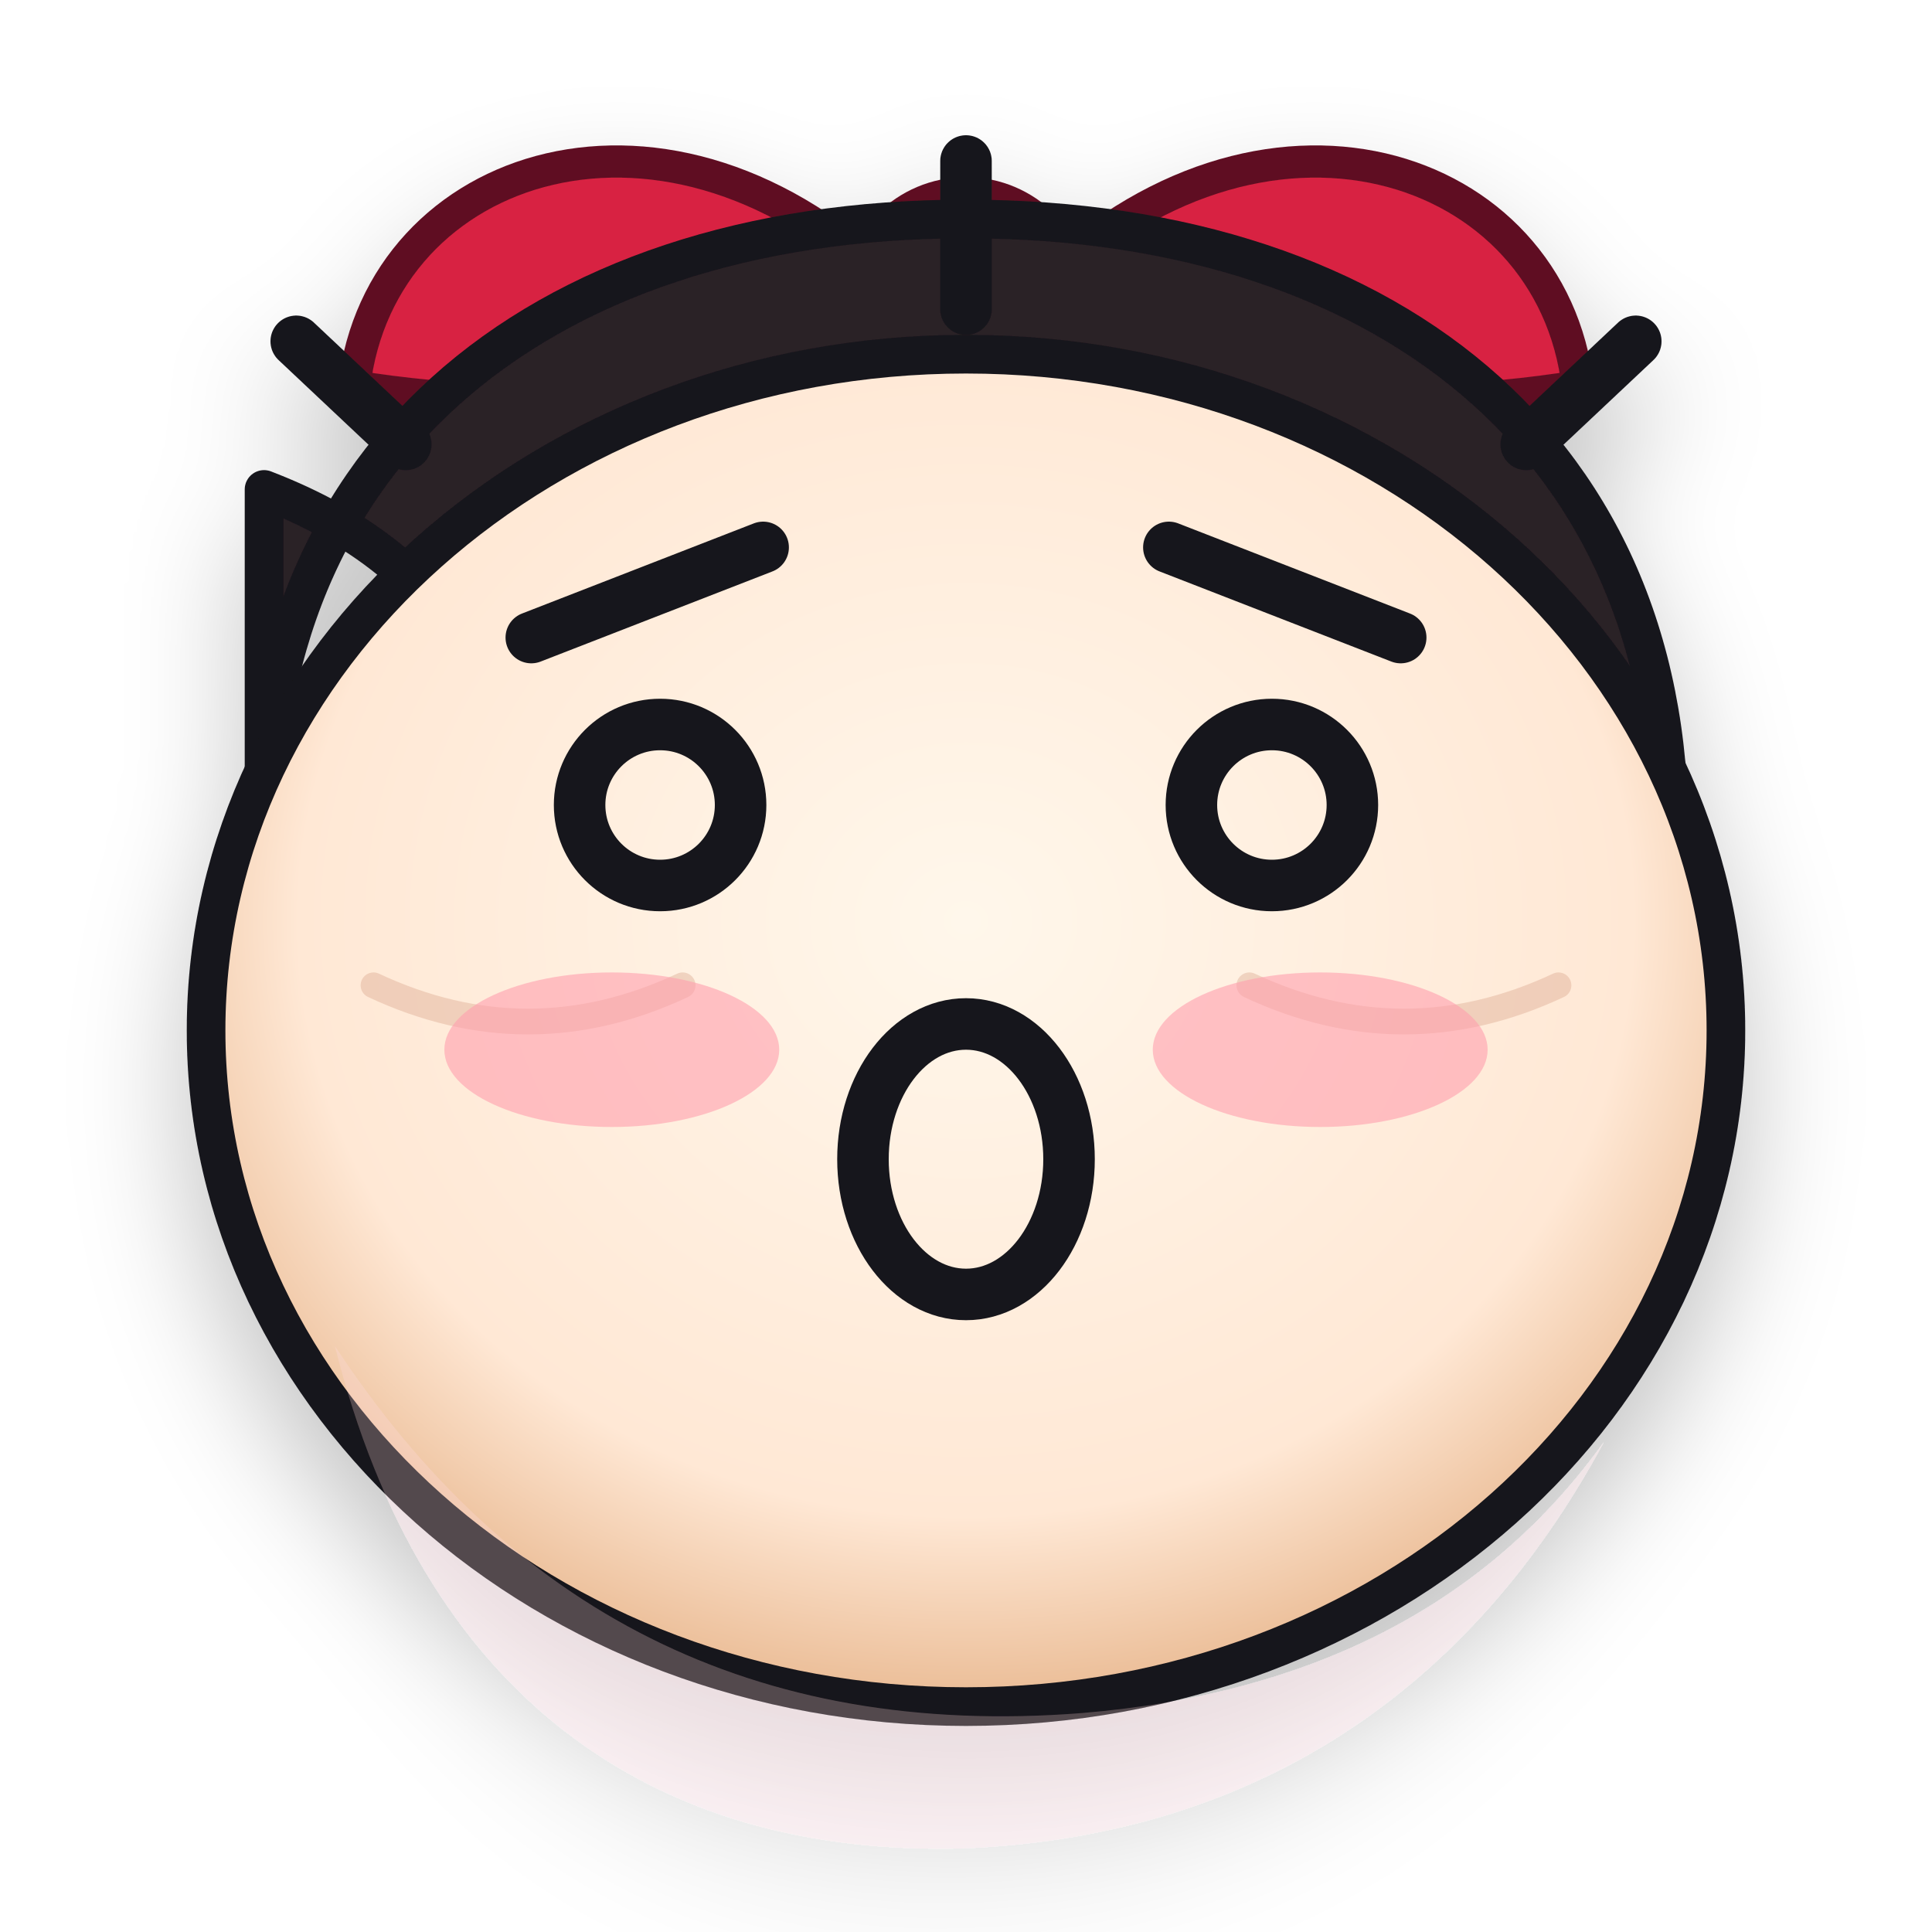
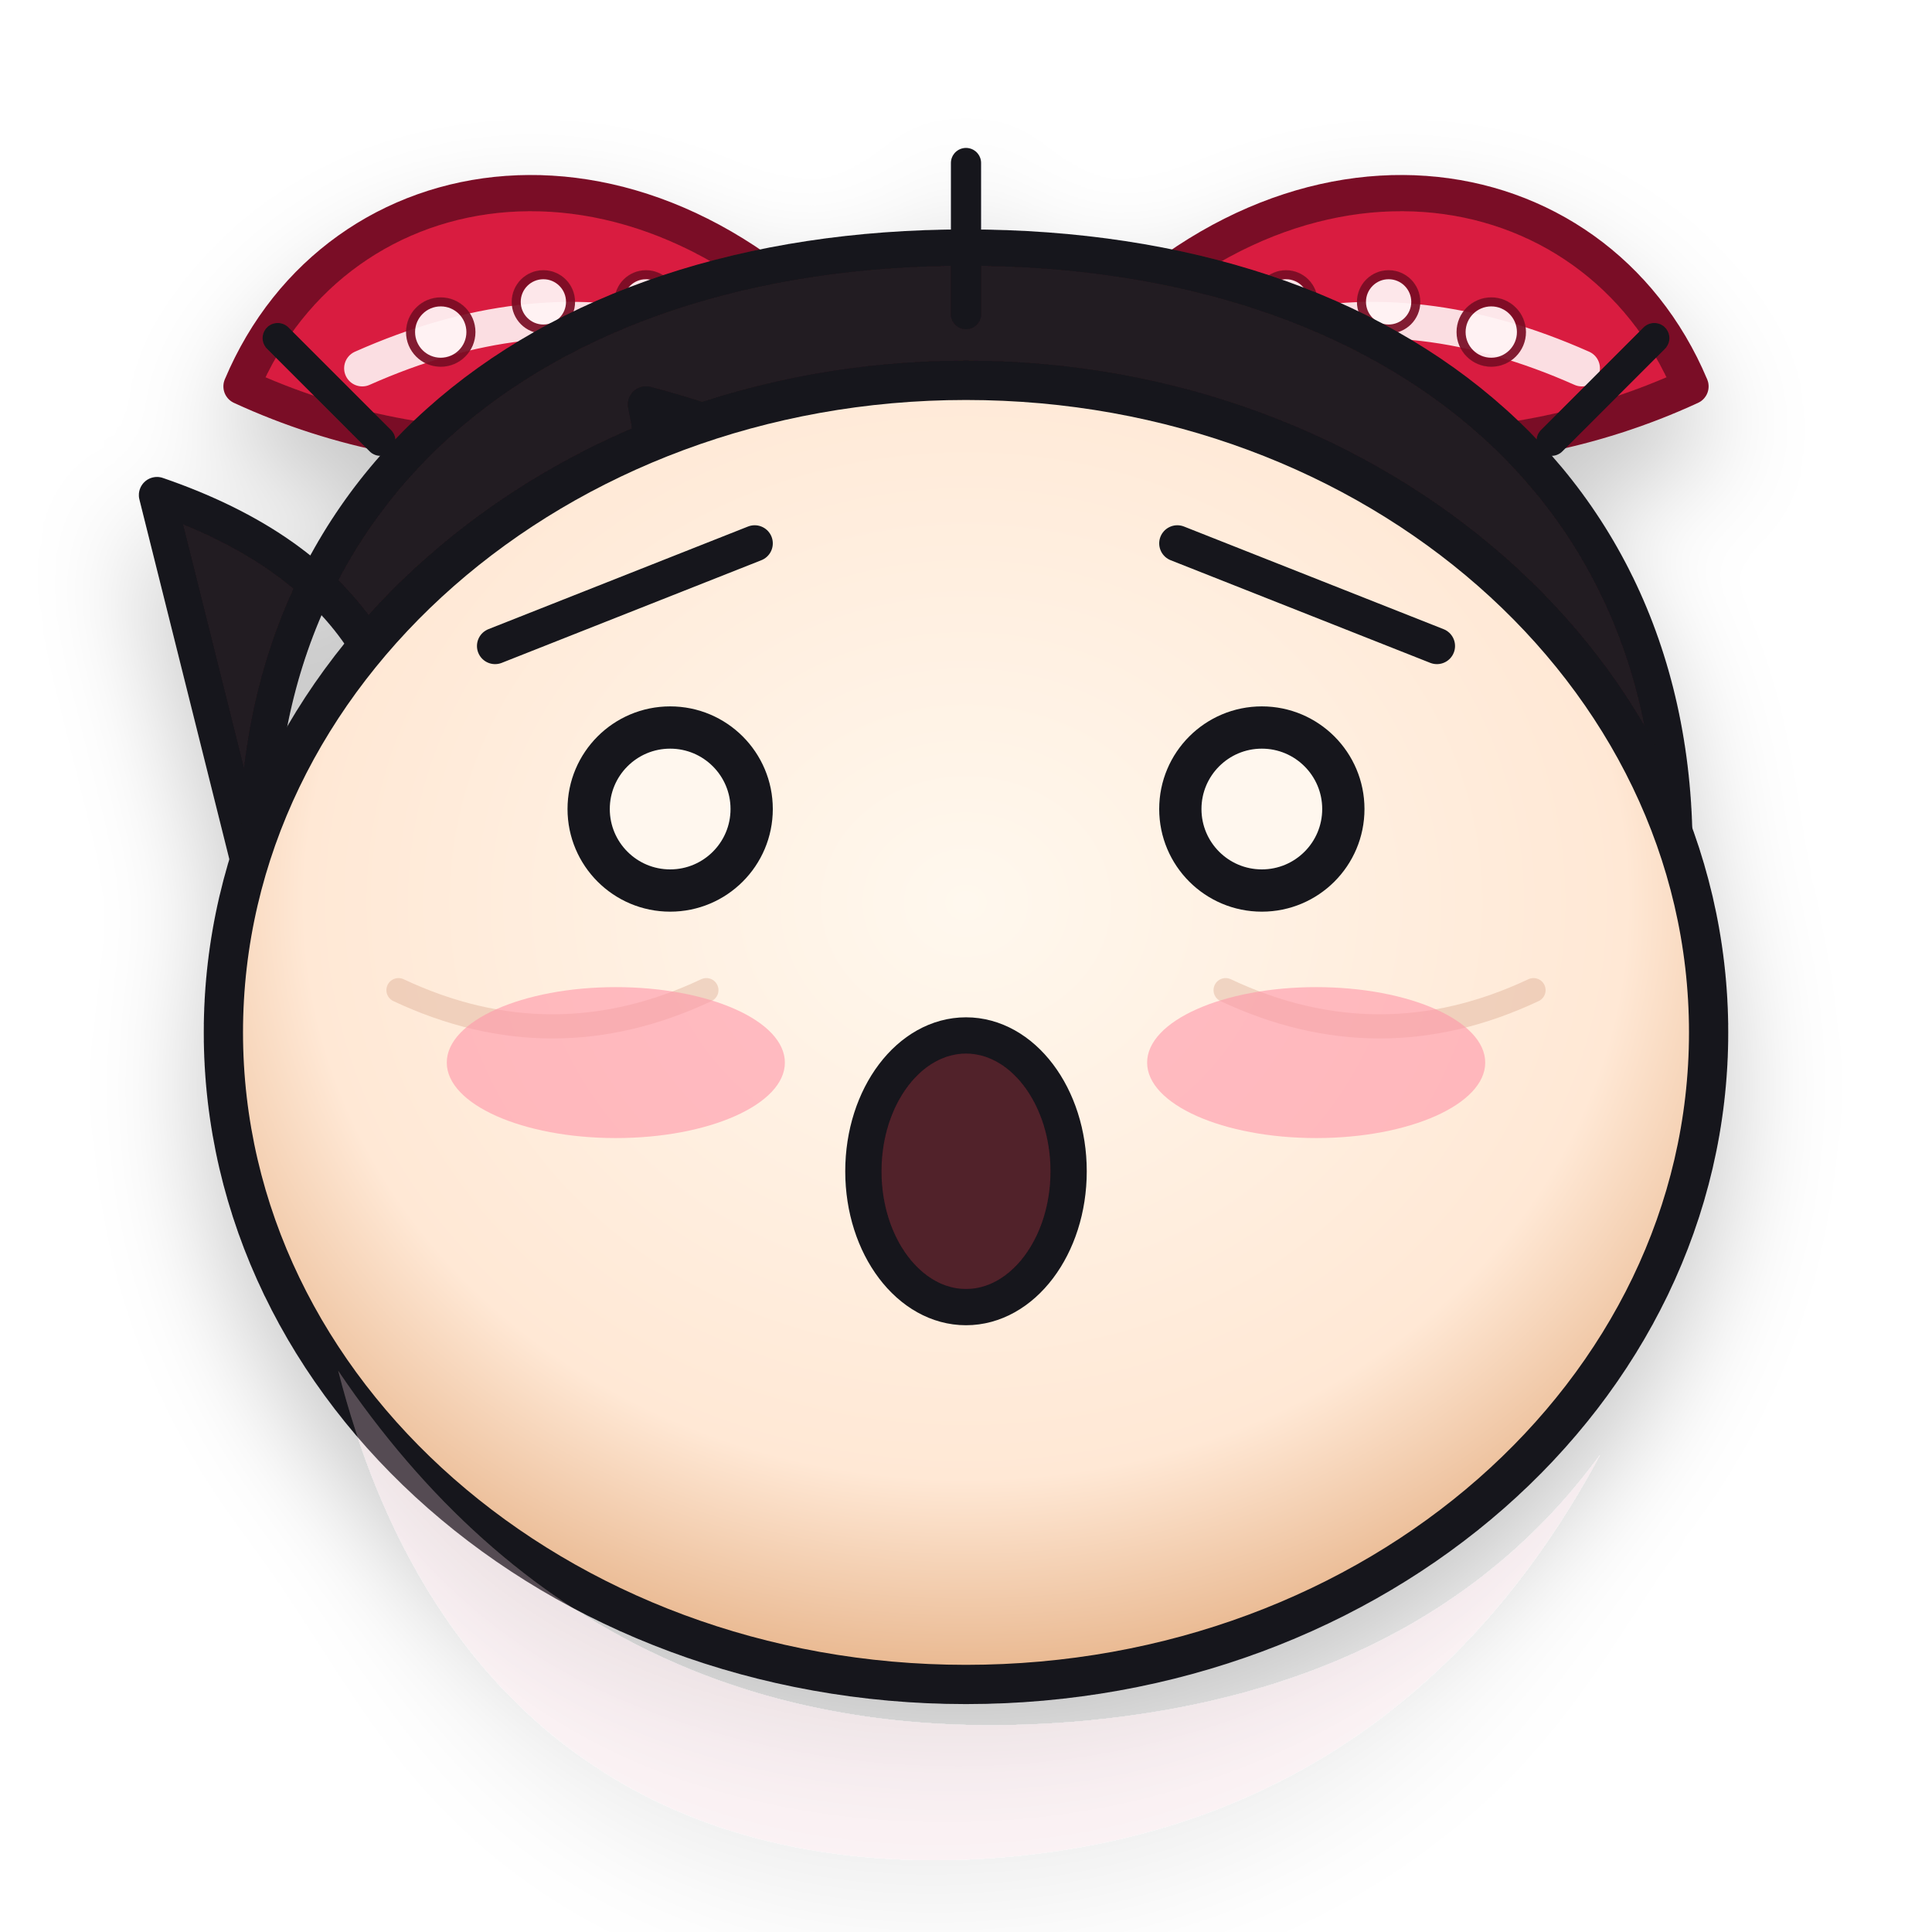
- <svg xmlns="http://www.w3.org/2000/svg" viewBox="0 0 600 600" role="img" aria-label="Original yukkuri surprised character">
+ <svg xmlns="http://www.w3.org/2000/svg" viewBox="0 0 640 640" role="img" aria-label="Reimu-style original yukkuri head surprised">
  <defs>
-     <radialGradient id="skin" cx="50%" cy="42%" r="58%">
-       <stop offset="0" stop-color="#fff7eb" />
-       <stop offset=".75" stop-color="#ffe8d5" />
-       <stop offset="1" stop-color="#e9b991" />
+     <radialGradient id="skin" cx="50%" cy="40%" r="60%">
+       <stop offset="0" stop-color="#fff8ee" />
+       <stop offset=".74" stop-color="#ffe8d5" />
+       <stop offset="1" stop-color="#e8b68d" />
    </radialGradient>
    <filter id="softShadow" x="-30%" y="-30%" width="160%" height="160%">
-       <feDropShadow dx="0" dy="18" stdDeviation="18" flood-color="#000" flood-opacity=".24" />
+       <feDropShadow dx="0" dy="18" stdDeviation="18" flood-color="#000" flood-opacity=".22" />
    </filter>
  </defs>
  <g filter="url(#softShadow)">
-     <g transform="translate(300 66)">
-       <path d="M-22 24c-70-70-160-40-168 30 62 10 118 3 168-30z" fill="#d82242" stroke="#5f1022" stroke-width="10" />
-       <path d="M22 24c70-70 160-40 168 30-62 10-118 3-168-30z" fill="#d82242" stroke="#5f1022" stroke-width="10" />
-       <circle cx="0" cy="28" r="34" fill="#ff6a86" stroke="#5f1022" stroke-width="10" />
+     <g transform="translate(320 92)">
+       <path d="M-34 30c-72-86-174-70-206 6 65 30 140 26 206-6z" fill="#d91f3f" stroke="#7a1025" stroke-width="12" stroke-linejoin="round" />
+       <path d="M34 30c72-86 174-70 206 6-65 30-140 26-206-6z" fill="#d91f3f" stroke="#7a1025" stroke-width="12" stroke-linejoin="round" />
+       <path d="M-200 30c36-16 70-20 102-12M102 18c32-8 66-4 102 12" fill="none" stroke="#fff3f4" stroke-width="12" stroke-linecap="round" opacity=".9" />
+       <g fill="#fff3f4" stroke="#7a1025" stroke-width="3" opacity=".94">
+         <circle cx="-174" cy="18" r="10" />
+         <circle cx="-140" cy="8" r="9" />
+         <circle cx="-106" cy="8" r="9" />
+         <circle cx="-72" cy="18" r="10" />
+         <circle cx="72" cy="18" r="10" />
+         <circle cx="106" cy="8" r="9" />
+         <circle cx="140" cy="8" r="9" />
+         <circle cx="174" cy="18" r="10" />
+       </g>
+       <circle cx="0" cy="34" r="38" fill="#ff6984" stroke="#7a1025" stroke-width="12" />
+       <path d="M-22 18c16 14 30 18 44 0" fill="none" stroke="#fff3f4" stroke-width="8" stroke-linecap="round" />
    </g>
-     <path d="M82 272C75 143 166 68 300 68s225 75 218 204c-31-56-86-92-158-114 0 0 24 58 18 92-38-70-90-108-156-126 9 48-14 102-64 146 4-61-24-98-76-118z" fill="#292026" stroke="#17151a" stroke-width="12" stroke-linejoin="round" />
-     <path d="M140 186c84-62 184-78 304-12-70-28-146-16-228 34-38 23-61 45-76 66 0-30 0-58 0-88z" fill="#51343f" opacity=".42" />
-     <ellipse cx="300" cy="320" rx="236" ry="210" fill="url(#skin)" stroke="#17151a" stroke-width="12" />
-     <path d="M116 306c32 15 64 15 96 0M388 306c32 15 64 15 96 0" fill="none" stroke="#d49b80" stroke-width="8" stroke-linecap="round" opacity=".35" />
-     <ellipse cx="190" cy="326" rx="52" ry="24" fill="#ff9fae" opacity=".6" />
-     <ellipse cx="410" cy="326" rx="52" ry="24" fill="#ff9fae" opacity=".6" />
-     <g fill="none" stroke="#17151a" stroke-width="16" stroke-linecap="round" stroke-linejoin="round">
-       <path d="M165 198l72-28" />
-       <path d="M363 170l72 28" />
-       <circle cx="205" cy="250" r="25" />
-       <circle cx="395" cy="250" r="25" />
-       <ellipse cx="300" cy="360" rx="32" ry="42" />
-       <path d="M126 138l-34-32M474 138l34-32M300 96V50" />
+     <path d="M86 300C76 164 176 82 320 82s244 82 234 218c-36-62-96-100-180-126 0 0 24 62 16 102-42-78-100-122-176-142 12 54-16 112-78 162 8-68-20-110-84-132z" fill="#221a20" stroke="#15151a" stroke-width="12" stroke-linejoin="round" />
+     <path d="M150 196c90-70 202-86 340-10-82-34-172-18-268 42-44 28-70 54-86 82 0-38 4-78 14-114z" fill="#6b4350" opacity=".42" />
+     <path d="M118 322c18 30 42 52 74 66M520 322c-18 30-42 52-74 66" fill="none" stroke="#4b3038" stroke-width="18" stroke-linecap="round" opacity=".76" />
+     <ellipse cx="320" cy="342" rx="246" ry="216" fill="url(#skin)" stroke="#15151a" stroke-width="13" />
+     <path d="M132 328c34 16 68 16 102 0M406 328c34 16 68 16 102 0" fill="none" stroke="#d49b80" stroke-width="8" stroke-linecap="round" opacity=".34" />
+     <ellipse cx="204" cy="352" rx="56" ry="25" fill="#ff98aa" opacity=".62" />
+     <ellipse cx="436" cy="352" rx="56" ry="25" fill="#ff98aa" opacity=".62" />
+     <g>
+       <circle cx="222" cy="268" r="27" fill="#fff7ee" stroke="#15151a" stroke-width="14" />
+       <circle cx="418" cy="268" r="27" fill="#fff7ee" stroke="#15151a" stroke-width="14" />
+       <ellipse cx="320" cy="388" rx="34" ry="45" fill="#51202a" stroke="#15151a" stroke-width="12" />
+       <path d="M164 214l86-34" fill="none" stroke="#15151a" stroke-width="12" stroke-linecap="round" stroke-linejoin="round" />
+       <path d="M390 180l86 34" fill="none" stroke="#15151a" stroke-width="12" stroke-linecap="round" stroke-linejoin="round" />
+       <path d="M126 146l-34-34M514 146l34-34M320 104V54" fill="none" stroke="#15151a" stroke-width="10" stroke-linecap="round" stroke-linejoin="round" />
    </g>
-     <path d="M104 418c54 82 130 122 232 114 72-6 126-34 162-84-41 76-107 122-198 126-98 3-169-48-196-156z" fill="#ffdbe4" opacity=".26" />
+     <path d="M112 454c58 86 140 126 248 116 74-7 132-36 170-88-44 82-114 130-210 134-106 4-180-52-208-162z" fill="#ffe3ea" opacity=".27" />
  </g>
</svg>
